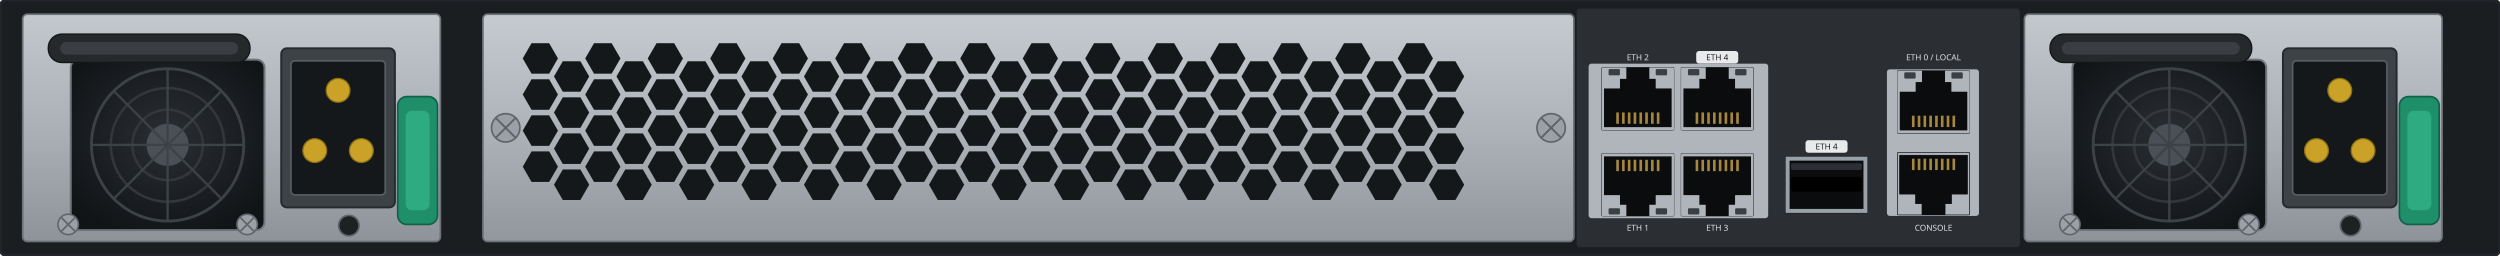
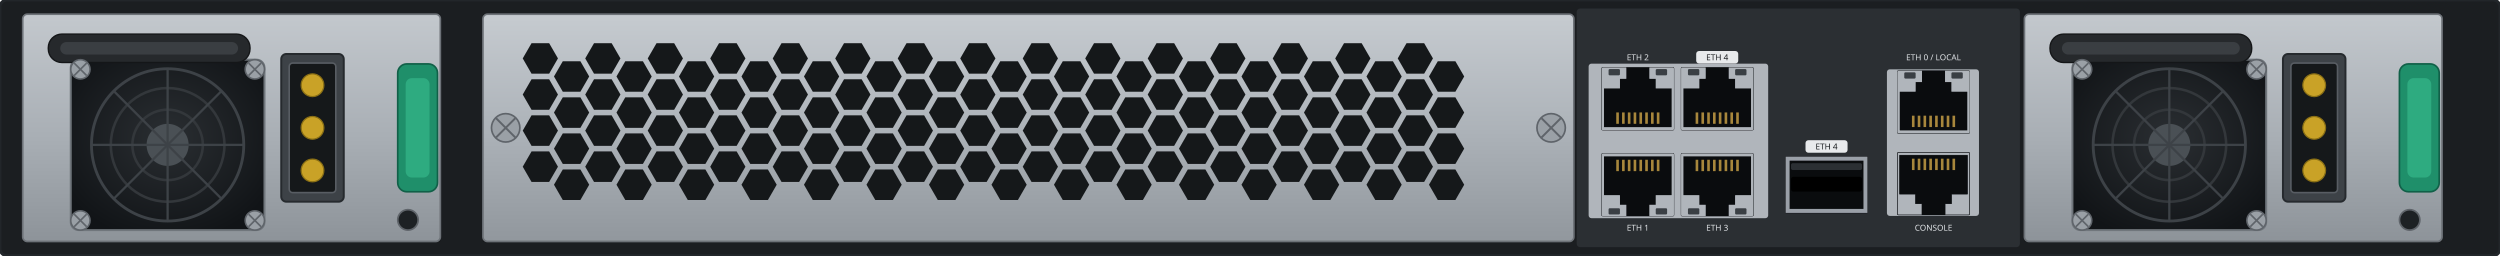
<svg xmlns="http://www.w3.org/2000/svg" width="440mm" height="45mm" viewBox="0 0 440 45" data-device="dcp-2" data-view="rear" data-config="dc-f2b" data-airflow="front-to-back">
  <style>
    [data-path] { cursor: pointer; }
    .state-on    { --led-color: #22c55e; }
    .state-up    { --led-color: #22c55e; }
    /* link and up are the same fact on an Ethernet lamp; see docs/rj45-family-design.md */
    .state-link  { --led-color: #22c55e; }
    .state-activity { --led-color: #86efac; }
    .state-ok    { --led-color: #22c55e; }
    .state-fault { --led-color: #ef4444; }
    .state-fail  { --led-color: #ef4444; }
    .state-locate { --led-color: #3b82f6; }
    .state-absent { opacity: 0.35; }
    /* A state is a colour AND a behaviour. Solid and blinking of the same colour
       are different facts on real hardware: on the S9510-28DC a solid green PWR
       is "system power good" and a blinking green PWR is "power good but BMC
       power fail". A blinking state that renders solid is the same failure as a
       state class nothing paints - it looks modelled and is not.
       blink animates opacity rather than fill, because each skin carries its own
       unlit colour in the fill fallback and a keyframe cannot name it. alternate
       animates fill, because two colours is the whole point, and takes its first
       value from the element's own fill. */
    @keyframes portrayal-blink {
      0%, 49.9% { opacity: 1; }
      50%, 100% { opacity: 0; }
    }
    @keyframes portrayal-alternate {
      0%, 49.9% { fill: var(--led-color, #3a3f44); }
      50%, 100% { fill: var(--led-color-alt, #3a3f44); }
    }
    .portrayal-highlight { filter: drop-shadow(0 0 1.2px #f59e0b) drop-shadow(0 0 0.5px #f59e0b); }
    .portrayal-dim { opacity: 0.25; }
    [data-class='region'].portrayal-highlight { stroke: #f59e0b; stroke-width: 0.7; filter: none; }
    .state-fail[data-class='psu'], .state-fail[data-class='fan'] { filter: drop-shadow(0 0 1.4px #ef4444); }
</style>
  <rect id="chassis-faceplate" data-path="chassis" data-class="chassis" data-model="DCP-2" x="0" y="0" width="440" height="45" rx="1.2" fill="#1b1e21" stroke="#22262a" stroke-width="0.5" />
  <g id="--decor" data-class="decor">
    <rect id="plate-0" data-kind="plate" x="277.5" y="1.5" width="78" height="42" rx="0.6" fill="#2b2f33" />
    <rect id="plate-1" data-kind="plate" x="272" y="6.5" width="5" height="5" rx="2.5" fill="#9aa0a6" />
    <rect id="plate-2" data-kind="plate" x="279.6" y="11.2" width="31.6" height="27.2" rx="0.5" fill="#b0b5bb" />
    <rect id="plate-3" data-kind="plate" x="332.1" y="12.2" width="16.2" height="25.8" rx="0.5" fill="#b0b5bb" />
    <rect id="plate-4" data-kind="plate" x="298.53" y="8.98" width="7.4" height="2.2" rx="0.5" fill="#e8eaec" />
    <rect id="plate-5" data-kind="plate" x="317.77" y="24.68" width="7.4" height="2.2" rx="0.5" fill="#e8eaec" />
  </g>
  <g id="--cutouts" data-class="cutouts">
    <rect x="281.91" y="11.89" width="12.7" height="11" id="cutout--eth2" data-path="cutout:eth2" data-class="cutout" fill="#101214" />
    <rect x="295.88" y="11.89" width="12.7" height="11" id="cutout--eth4" data-path="cutout:eth4" data-class="cutout" fill="#101214" />
    <rect x="281.91" y="27.02" width="12.7" height="11" id="cutout--eth1" data-path="cutout:eth1" data-class="cutout" fill="#101214" />
    <rect x="295.88" y="27.02" width="12.7" height="11" id="cutout--eth3" data-path="cutout:eth3" data-class="cutout" fill="#101214" />
    <rect x="314.22" y="27.52" width="14.5" height="10" id="cutout--eth4-sfp" data-path="cutout:eth4-sfp" data-class="cutout" fill="#101214" />
    <rect x="333.95" y="12.46" width="12.7" height="11" id="cutout--eth0" data-path="cutout:eth0" data-class="cutout" fill="#101214" />
    <rect x="333.95" y="26.83" width="12.7" height="11" id="cutout--console" data-path="cutout:console" data-class="cutout" fill="#101214" />
  </g>
  <g id="--silkscreen" data-class="silkscreen">
    <text x="288.26" y="10.6" font-family="sans-serif" font-size="1.45" text-anchor="middle" fill="#e2e5e8" data-path="silk:0" data-class="silkscreen" data-group="silkscreen" data-group-role="marking" data-for="eth2">ETH 2</text>
    <text x="302.23" y="10.6" font-family="sans-serif" font-size="1.45" text-anchor="middle" fill="#1b1e21" data-path="silk:1" data-class="silkscreen" data-group="silkscreen" data-group-role="marking" data-for="eth4">ETH 4</text>
    <text x="288.26" y="40.6" font-family="sans-serif" font-size="1.45" text-anchor="middle" fill="#e2e5e8" data-path="silk:2" data-class="silkscreen" data-group="silkscreen" data-group-role="marking" data-for="eth1">ETH 1</text>
    <text x="302.23" y="40.6" font-family="sans-serif" font-size="1.45" text-anchor="middle" fill="#e2e5e8" data-path="silk:3" data-class="silkscreen" data-group="silkscreen" data-group-role="marking" data-for="eth3">ETH 3</text>
    <text x="321.47" y="26.3" font-family="sans-serif" font-size="1.45" text-anchor="middle" fill="#1b1e21" data-path="silk:4" data-class="silkscreen" data-group="silkscreen" data-group-role="marking" data-for="eth4-sfp">ETH 4</text>
    <text x="340.3" y="10.6" font-family="sans-serif" font-size="1.45" text-anchor="middle" fill="#e2e5e8" data-path="silk:5" data-class="silkscreen" data-group="silkscreen" data-group-role="marking" data-for="eth0">ETH 0 / LOCAL</text>
    <text x="340.3" y="40.6" font-family="sans-serif" font-size="1.45" text-anchor="middle" fill="#e2e5e8" data-path="silk:6" data-class="silkscreen" data-group="silkscreen" data-group-role="marking" data-for="console">CONSOLE</text>
  </g>
  <g id="eth2" data-path="eth2" data-class="port" data-ref="common/rj45-ganged-eth@1:1.2.0" data-depth="18.6" data-media="rj45" data-role="mgmt" data-speed="1000base-t" data-group="mgmt" data-rel-pos="2" transform="translate(281.91,11.89) rotate(180 6.35 5.5)" data-group-role="management">
    <g id="eth2--jack" data-path="eth2/jack" data-class="port" data-ref="std/rj45-ganged@2:2.1.0" data-depth="18.6" data-wall="#3a3f45" data-cavity="cavity" data-media="rj45" transform="translate(0.0,0.0)">
      <path id="eth2--jack--housing" fill-rule="evenodd" fill="#b0b5bb" data-fill-from="finish" stroke="#1c1f23" stroke-width="0.12" d="     M 0.2 0 h 12.3 a 0.2 0.2 0 0 1 0.2 0.2 v 10.6 a 0.2 0.2 0 0 1 -0.2 0.2 h -12.3 a 0.2 0.2 0 0 1 -0.2 -0.2 v -10.6 a 0.2 0.2 0 0 1 0.2 -0.2 z     M 0.395 0.5 h 11.91 v 6.83 h -2.805 v 1.69 h -1.12 v 1.98 h -4.06 v -1.98 h -1.12 v -1.69 h -2.805 z" />
      <path id="eth2--jack--cavity" fill="#0a0c0e" d="     M 0.395 0.5 h 11.91 v 6.83 h -2.805 v 1.69 h -1.12 v 1.98 h -4.06 v -1.98 h -1.12 v -1.69 h -2.805 z" />
      <path id="eth2--jack--opening" fill="none" d="M 0.395 0.5 h 11.91 v 10.5 h -11.91 z" data-path="eth2/jack/opening" data-class="cutout" />
      <g id="eth2--jack--pins" fill="#a8873c">
        <rect x="2.55" y="1.1" width="0.46" height="2.0" />
        <rect x="3.57" y="1.1" width="0.46" height="2.0" />
        <rect x="4.59" y="1.1" width="0.46" height="2.0" />
        <rect x="5.61" y="1.1" width="0.46" height="2.0" />
        <rect x="6.63" y="1.1" width="0.46" height="2.0" />
        <rect x="7.65" y="1.1" width="0.46" height="2.0" />
        <rect x="8.67" y="1.1" width="0.46" height="2.0" />
        <rect x="9.69" y="1.1" width="0.46" height="2.0" />
      </g>
    </g>
    <path id="eth2--face" fill-rule="evenodd" fill="#b0b5bb" data-fill-from="finish" d="     M 0.2 0 h 12.3 a 0.2 0.2 0 0 1 0.2 0.2 v 10.6 a 0.2 0.2 0 0 1 -0.2 0.2 h -12.3 a 0.2 0.2 0 0 1 -0.2 -0.2 v -10.6 a 0.2 0.2 0 0 1 0.2 -0.2 z     M 0.395 0.5 h 11.91 v 6.83 h -2.805 v 1.69 h -1.12 v 1.98 h -4.06 v -1.98 h -1.12 v -1.69 h -2.805 z" />
    <rect id="eth2--led-a" x="1.2" y="9.63" width="2.0" height="1.1" rx="0.2" fill="var(--led-color, #3a3f44)" data-path="eth2/led-a" data-class="led" data-states="off link" data-z-out="0.3" data-z-color="#0d0f11" />
    <rect id="eth2--led-b" x="9.5" y="9.63" width="2.0" height="1.1" rx="0.2" fill="var(--led-color, #3a3f44)" data-path="eth2/led-b" data-class="led" data-states="off activity" data-z-out="0.3" data-z-color="#0d0f11" />
  </g>
  <g id="eth4" data-path="eth4" data-class="port" data-ref="common/rj45-ganged-eth@1:1.2.0" data-depth="18.6" data-media="rj45" data-role="mgmt" data-speed="1000base-t" data-group="mgmt" data-rel-pos="4" transform="translate(295.88,11.89) rotate(180 6.35 5.5)" data-group-role="management">
    <g id="eth4--jack" data-path="eth4/jack" data-class="port" data-ref="std/rj45-ganged@2:2.1.0" data-depth="18.6" data-wall="#3a3f45" data-cavity="cavity" data-media="rj45" transform="translate(0.0,0.0)">
      <path id="eth4--jack--housing" fill-rule="evenodd" fill="#b0b5bb" data-fill-from="finish" stroke="#1c1f23" stroke-width="0.12" d="     M 0.2 0 h 12.3 a 0.2 0.2 0 0 1 0.2 0.2 v 10.6 a 0.2 0.2 0 0 1 -0.2 0.2 h -12.3 a 0.2 0.2 0 0 1 -0.2 -0.2 v -10.6 a 0.2 0.2 0 0 1 0.2 -0.2 z     M 0.395 0.5 h 11.91 v 6.83 h -2.805 v 1.69 h -1.12 v 1.98 h -4.06 v -1.98 h -1.12 v -1.69 h -2.805 z" />
      <path id="eth4--jack--cavity" fill="#0a0c0e" d="     M 0.395 0.5 h 11.91 v 6.83 h -2.805 v 1.69 h -1.12 v 1.98 h -4.06 v -1.98 h -1.12 v -1.69 h -2.805 z" />
      <path id="eth4--jack--opening" fill="none" d="M 0.395 0.5 h 11.91 v 10.5 h -11.91 z" data-path="eth4/jack/opening" data-class="cutout" />
      <g id="eth4--jack--pins" fill="#a8873c">
        <rect x="2.55" y="1.1" width="0.46" height="2.0" />
        <rect x="3.57" y="1.1" width="0.46" height="2.0" />
        <rect x="4.59" y="1.1" width="0.46" height="2.0" />
        <rect x="5.61" y="1.1" width="0.46" height="2.0" />
        <rect x="6.63" y="1.1" width="0.46" height="2.0" />
        <rect x="7.65" y="1.1" width="0.46" height="2.0" />
        <rect x="8.67" y="1.1" width="0.46" height="2.0" />
        <rect x="9.69" y="1.1" width="0.46" height="2.0" />
      </g>
    </g>
    <path id="eth4--face" fill-rule="evenodd" fill="#b0b5bb" data-fill-from="finish" d="     M 0.2 0 h 12.3 a 0.2 0.2 0 0 1 0.2 0.2 v 10.6 a 0.2 0.2 0 0 1 -0.2 0.2 h -12.3 a 0.2 0.2 0 0 1 -0.2 -0.2 v -10.6 a 0.2 0.2 0 0 1 0.2 -0.2 z     M 0.395 0.5 h 11.91 v 6.83 h -2.805 v 1.69 h -1.12 v 1.98 h -4.06 v -1.98 h -1.12 v -1.69 h -2.805 z" />
    <rect id="eth4--led-a" x="1.2" y="9.63" width="2.0" height="1.1" rx="0.2" fill="var(--led-color, #3a3f44)" data-path="eth4/led-a" data-class="led" data-states="off link" data-z-out="0.3" data-z-color="#0d0f11" />
    <rect id="eth4--led-b" x="9.5" y="9.63" width="2.0" height="1.1" rx="0.2" fill="var(--led-color, #3a3f44)" data-path="eth4/led-b" data-class="led" data-states="off activity" data-z-out="0.3" data-z-color="#0d0f11" />
  </g>
  <g id="eth1" data-path="eth1" data-class="port" data-ref="common/rj45-ganged-eth@1:1.2.0" data-depth="18.6" data-media="rj45" data-role="mgmt" data-speed="1000base-t" data-group="mgmt" data-rel-pos="1" transform="translate(281.91,27.02)" data-group-role="management">
    <g id="eth1--jack" data-path="eth1/jack" data-class="port" data-ref="std/rj45-ganged@2:2.1.0" data-depth="18.6" data-wall="#3a3f45" data-cavity="cavity" data-media="rj45" transform="translate(0.0,0.0)">
      <path id="eth1--jack--housing" fill-rule="evenodd" fill="#b0b5bb" data-fill-from="finish" stroke="#1c1f23" stroke-width="0.12" d="     M 0.2 0 h 12.3 a 0.2 0.2 0 0 1 0.2 0.2 v 10.6 a 0.2 0.2 0 0 1 -0.2 0.2 h -12.3 a 0.2 0.2 0 0 1 -0.2 -0.2 v -10.6 a 0.2 0.2 0 0 1 0.2 -0.2 z     M 0.395 0.5 h 11.91 v 6.83 h -2.805 v 1.69 h -1.12 v 1.98 h -4.06 v -1.98 h -1.12 v -1.69 h -2.805 z" />
      <path id="eth1--jack--cavity" fill="#0a0c0e" d="     M 0.395 0.5 h 11.91 v 6.83 h -2.805 v 1.69 h -1.12 v 1.98 h -4.06 v -1.98 h -1.12 v -1.69 h -2.805 z" />
      <path id="eth1--jack--opening" fill="none" d="M 0.395 0.5 h 11.91 v 10.5 h -11.91 z" data-path="eth1/jack/opening" data-class="cutout" />
      <g id="eth1--jack--pins" fill="#a8873c">
        <rect x="2.55" y="1.1" width="0.46" height="2.0" />
        <rect x="3.57" y="1.1" width="0.46" height="2.0" />
        <rect x="4.59" y="1.1" width="0.46" height="2.0" />
        <rect x="5.61" y="1.1" width="0.46" height="2.0" />
        <rect x="6.63" y="1.1" width="0.46" height="2.0" />
        <rect x="7.65" y="1.1" width="0.46" height="2.0" />
        <rect x="8.67" y="1.1" width="0.46" height="2.0" />
        <rect x="9.69" y="1.1" width="0.46" height="2.0" />
      </g>
    </g>
    <path id="eth1--face" fill-rule="evenodd" fill="#b0b5bb" data-fill-from="finish" d="     M 0.2 0 h 12.3 a 0.2 0.2 0 0 1 0.2 0.2 v 10.6 a 0.2 0.2 0 0 1 -0.2 0.2 h -12.3 a 0.2 0.2 0 0 1 -0.2 -0.2 v -10.6 a 0.2 0.2 0 0 1 0.2 -0.2 z     M 0.395 0.5 h 11.91 v 6.83 h -2.805 v 1.69 h -1.12 v 1.98 h -4.06 v -1.98 h -1.12 v -1.69 h -2.805 z" />
    <rect id="eth1--led-a" x="1.2" y="9.63" width="2.0" height="1.1" rx="0.2" fill="var(--led-color, #3a3f44)" data-path="eth1/led-a" data-class="led" data-states="off link" data-z-out="0.3" data-z-color="#0d0f11" />
    <rect id="eth1--led-b" x="9.5" y="9.63" width="2.0" height="1.1" rx="0.2" fill="var(--led-color, #3a3f44)" data-path="eth1/led-b" data-class="led" data-states="off activity" data-z-out="0.3" data-z-color="#0d0f11" />
  </g>
  <g id="eth3" data-path="eth3" data-class="port" data-ref="common/rj45-ganged-eth@1:1.2.0" data-depth="18.6" data-media="rj45" data-role="mgmt" data-speed="1000base-t" data-group="mgmt" data-rel-pos="3" transform="translate(295.88,27.02)" data-group-role="management">
    <g id="eth3--jack" data-path="eth3/jack" data-class="port" data-ref="std/rj45-ganged@2:2.1.0" data-depth="18.6" data-wall="#3a3f45" data-cavity="cavity" data-media="rj45" transform="translate(0.0,0.0)">
      <path id="eth3--jack--housing" fill-rule="evenodd" fill="#b0b5bb" data-fill-from="finish" stroke="#1c1f23" stroke-width="0.12" d="     M 0.2 0 h 12.3 a 0.2 0.2 0 0 1 0.2 0.2 v 10.6 a 0.2 0.2 0 0 1 -0.2 0.2 h -12.3 a 0.2 0.2 0 0 1 -0.2 -0.2 v -10.6 a 0.2 0.2 0 0 1 0.2 -0.2 z     M 0.395 0.5 h 11.91 v 6.83 h -2.805 v 1.69 h -1.12 v 1.98 h -4.06 v -1.98 h -1.12 v -1.69 h -2.805 z" />
      <path id="eth3--jack--cavity" fill="#0a0c0e" d="     M 0.395 0.5 h 11.91 v 6.83 h -2.805 v 1.69 h -1.12 v 1.98 h -4.06 v -1.98 h -1.12 v -1.69 h -2.805 z" />
      <path id="eth3--jack--opening" fill="none" d="M 0.395 0.5 h 11.91 v 10.5 h -11.91 z" data-path="eth3/jack/opening" data-class="cutout" />
      <g id="eth3--jack--pins" fill="#a8873c">
        <rect x="2.55" y="1.1" width="0.46" height="2.0" />
        <rect x="3.57" y="1.1" width="0.46" height="2.0" />
        <rect x="4.59" y="1.1" width="0.46" height="2.0" />
        <rect x="5.61" y="1.1" width="0.46" height="2.0" />
        <rect x="6.63" y="1.1" width="0.46" height="2.0" />
        <rect x="7.65" y="1.1" width="0.46" height="2.0" />
        <rect x="8.67" y="1.1" width="0.46" height="2.0" />
        <rect x="9.69" y="1.1" width="0.46" height="2.0" />
      </g>
    </g>
    <path id="eth3--face" fill-rule="evenodd" fill="#b0b5bb" data-fill-from="finish" d="     M 0.2 0 h 12.3 a 0.2 0.2 0 0 1 0.2 0.2 v 10.6 a 0.2 0.2 0 0 1 -0.2 0.2 h -12.3 a 0.2 0.2 0 0 1 -0.2 -0.2 v -10.6 a 0.2 0.2 0 0 1 0.2 -0.2 z     M 0.395 0.5 h 11.91 v 6.83 h -2.805 v 1.69 h -1.12 v 1.98 h -4.06 v -1.98 h -1.12 v -1.69 h -2.805 z" />
    <rect id="eth3--led-a" x="1.2" y="9.63" width="2.0" height="1.1" rx="0.2" fill="var(--led-color, #3a3f44)" data-path="eth3/led-a" data-class="led" data-states="off link" data-z-out="0.3" data-z-color="#0d0f11" />
    <rect id="eth3--led-b" x="9.5" y="9.63" width="2.0" height="1.1" rx="0.2" fill="var(--led-color, #3a3f44)" data-path="eth3/led-b" data-class="led" data-states="off activity" data-z-out="0.3" data-z-color="#0d0f11" />
  </g>
  <g id="eth4-sfp" data-path="eth4-sfp" data-class="port" data-ref="std/sfp@1:1.4.0" data-depth="41.0" data-wall="#aab0b7" data-cavity="cavity" data-media="sfp" data-role="mgmt" data-speed="100m-1g" data-group="mgmt" data-rel-pos="5" transform="translate(314.22,27.52)" data-group-role="management">
    <rect id="eth4-sfp--opening" x="0" y="0" width="14.5" height="10" rx="0.3" fill="#17191c" data-path="eth4-sfp/opening" data-class="cutout" />
    <rect id="eth4-sfp--cavity" x="0.5" y="0.75" width="13.5" height="8.5" rx="0.3" fill="#0a0c0e" />
    <rect id="eth4-sfp--cage-lip" x="1.0" y="1.2" width="12.5" height="1.2" rx="0.3" fill="#2b2f33" />
    <rect id="eth4-sfp--module-slot" x="1.0" y="3.6" width="12.5" height="2.6" rx="0.4" fill="#000000" />
    <path id="eth4-sfp--collar" fill-rule="evenodd" fill="#9aa0a8" d="M 0.05 0.05 h 14.4 v 9.9 h -14.4 z M 0.75 0.75 h 13 v 8.5 h -13 z" data-z-out="1.0" data-z-color="#7d848c" />
  </g>
  <g id="eth0" data-path="eth0" data-class="port" data-ref="common/rj45-ganged-eth@1:1.2.0" data-depth="18.6" data-media="rj45" data-role="mgmt" data-speed="1000base-t" data-group="mgmt" data-rel-pos="6" transform="translate(333.95,12.46) rotate(180 6.35 5.5)" data-group-role="management">
    <g id="eth0--jack" data-path="eth0/jack" data-class="port" data-ref="std/rj45-ganged@2:2.1.0" data-depth="18.6" data-wall="#3a3f45" data-cavity="cavity" data-media="rj45" transform="translate(0.0,0.0)">
      <path id="eth0--jack--housing" fill-rule="evenodd" fill="#b0b5bb" data-fill-from="finish" stroke="#1c1f23" stroke-width="0.12" d="     M 0.2 0 h 12.3 a 0.2 0.2 0 0 1 0.2 0.2 v 10.6 a 0.2 0.2 0 0 1 -0.2 0.2 h -12.3 a 0.2 0.2 0 0 1 -0.2 -0.2 v -10.6 a 0.2 0.2 0 0 1 0.2 -0.2 z     M 0.395 0.5 h 11.91 v 6.83 h -2.805 v 1.69 h -1.12 v 1.98 h -4.06 v -1.98 h -1.12 v -1.69 h -2.805 z" />
      <path id="eth0--jack--cavity" fill="#0a0c0e" d="     M 0.395 0.5 h 11.91 v 6.83 h -2.805 v 1.69 h -1.12 v 1.98 h -4.06 v -1.98 h -1.12 v -1.69 h -2.805 z" />
      <path id="eth0--jack--opening" fill="none" d="M 0.395 0.5 h 11.91 v 10.5 h -11.91 z" data-path="eth0/jack/opening" data-class="cutout" />
      <g id="eth0--jack--pins" fill="#a8873c">
        <rect x="2.55" y="1.1" width="0.46" height="2.0" />
        <rect x="3.57" y="1.1" width="0.46" height="2.0" />
        <rect x="4.59" y="1.1" width="0.46" height="2.0" />
        <rect x="5.61" y="1.1" width="0.46" height="2.0" />
        <rect x="6.63" y="1.1" width="0.46" height="2.0" />
        <rect x="7.65" y="1.1" width="0.46" height="2.0" />
        <rect x="8.67" y="1.1" width="0.46" height="2.0" />
        <rect x="9.69" y="1.1" width="0.46" height="2.0" />
      </g>
    </g>
    <path id="eth0--face" fill-rule="evenodd" fill="#b0b5bb" data-fill-from="finish" d="     M 0.2 0 h 12.3 a 0.2 0.2 0 0 1 0.2 0.2 v 10.6 a 0.2 0.2 0 0 1 -0.2 0.2 h -12.3 a 0.2 0.2 0 0 1 -0.2 -0.2 v -10.6 a 0.2 0.2 0 0 1 0.2 -0.2 z     M 0.395 0.5 h 11.91 v 6.83 h -2.805 v 1.69 h -1.12 v 1.98 h -4.06 v -1.98 h -1.12 v -1.69 h -2.805 z" />
    <rect id="eth0--led-a" x="1.2" y="9.63" width="2.0" height="1.1" rx="0.2" fill="var(--led-color, #3a3f44)" data-path="eth0/led-a" data-class="led" data-states="off link" data-z-out="0.3" data-z-color="#0d0f11" />
    <rect id="eth0--led-b" x="9.5" y="9.63" width="2.0" height="1.1" rx="0.2" fill="var(--led-color, #3a3f44)" data-path="eth0/led-b" data-class="led" data-states="off activity" data-z-out="0.3" data-z-color="#0d0f11" />
  </g>
  <g id="console" data-path="console" data-class="port" data-ref="std/rj45-ganged@2:2.1.0" data-depth="18.6" data-wall="#3a3f45" data-cavity="cavity" data-media="rj45-serial" data-role="console" data-group="mgmt" data-rel-pos="7" transform="translate(333.95,26.83)" data-group-role="management">
    <path id="console--housing" fill-rule="evenodd" fill="#b0b5bb" data-fill-from="finish" stroke="#1c1f23" stroke-width="0.12" d="     M 0.2 0 h 12.3 a 0.2 0.2 0 0 1 0.2 0.2 v 10.6 a 0.2 0.2 0 0 1 -0.2 0.2 h -12.3 a 0.2 0.2 0 0 1 -0.2 -0.2 v -10.6 a 0.2 0.2 0 0 1 0.2 -0.2 z     M 0.395 0.5 h 11.91 v 6.83 h -2.805 v 1.69 h -1.12 v 1.98 h -4.06 v -1.98 h -1.12 v -1.69 h -2.805 z" />
    <path id="console--cavity" fill="#0a0c0e" d="     M 0.395 0.5 h 11.91 v 6.83 h -2.805 v 1.69 h -1.12 v 1.98 h -4.06 v -1.98 h -1.12 v -1.69 h -2.805 z" />
    <path id="console--opening" fill="none" d="M 0.395 0.5 h 11.91 v 10.5 h -11.91 z" data-path="console/opening" data-class="cutout" />
    <g id="console--pins" fill="#a8873c">
      <rect x="2.55" y="1.1" width="0.46" height="2.0" />
      <rect x="3.57" y="1.1" width="0.46" height="2.0" />
      <rect x="4.59" y="1.1" width="0.46" height="2.0" />
      <rect x="5.61" y="1.1" width="0.46" height="2.0" />
      <rect x="6.63" y="1.1" width="0.46" height="2.0" />
      <rect x="7.65" y="1.1" width="0.46" height="2.0" />
      <rect x="8.67" y="1.1" width="0.46" height="2.0" />
      <rect x="9.69" y="1.1" width="0.46" height="2.0" />
    </g>
  </g>
  <g id="psu-1" data-path="psu-1" data-class="bay" data-group="psus" data-group-role="service" data-rel-pos="1">
    <rect id="psu-1--opening" x="4" y="2.5" width="73.5" height="40" fill="#101214" />
-     <g id="psu-1--module" data-path="psu-1/module" data-class="psu" data-behaviour="fills" data-ref="smartoptics/dcp-2-psu-dc@1:1.0.0" data-airflow="front-to-back" data-input="dc" data-model="DCP-2-PSU-DC-FB" data-power-output-w="460" data-voltage="-48v" data-states="ok fail absent" transform="translate(40.75,22.5) translate(-36.75,-20)">
+     <g id="psu-1--module" data-path="psu-1/module" data-class="psu" data-behaviour="fills" data-ref="smartoptics/dcp-2-psu-dc@1:1.2.0" data-wall="#5a6065" data-airflow="front-to-back" data-input="dc" data-model="DCP-2-PSU-DC-FB" data-power-output-w="460" data-voltage="-48v" data-states="ok fail absent" transform="translate(40.75,22.5) translate(-36.75,-20)">
      <defs>
        <linearGradient id="psu-1--module--metal" x1="0" y1="0" x2="0" y2="1">
          <stop offset="0" stop-color="#c3c8cd" />
          <stop offset="0.55" stop-color="#a8aeb4" />
          <stop offset="1" stop-color="#8d9399" />
        </linearGradient>
        <radialGradient id="psu-1--module--fanwell" cx="0.5" cy="0.45" r="0.62">
          <stop offset="0" stop-color="#2a2e32" />
          <stop offset="1" stop-color="#111417" />
        </radialGradient>
      </defs>
      <rect id="psu-1--module--body" x="0" y="0" width="73.5" height="40" rx="0.8" fill="url(#psu-1--module--metal)" stroke="#6d7278" stroke-width="0.3" />
-       <g id="psu-1--module--fan-aperture" data-path="psu-1/module/fan-aperture" data-class="vent">
+       <g id="psu-1--module--fan-aperture" data-path="psu-1/module/fan-aperture" data-class="vent" data-z-sink="6.0">
        <rect x="8.45" y="8" width="34.1" height="30" rx="1.4" fill="url(#psu-1--module--fanwell)" stroke="#70767c" stroke-width="0.35" />
        <circle cx="25.5" cy="23" r="13.4" fill="none" stroke="#3d4247" stroke-width="0.5" />
        <circle cx="25.5" cy="23" r="10.0" fill="none" stroke="#33373b" stroke-width="0.45" />
        <circle cx="25.5" cy="23" r="6.2" fill="none" stroke="#33373b" stroke-width="0.45" />
        <circle cx="25.5" cy="23" r="3.7" fill="#4a5055" />
        <g stroke="#3d4247" stroke-width="0.4">
          <path d="M 25.5 9.6 V 36.4" />
          <path d="M 12.1 23 H 38.9" />
          <path d="M 16.0 13.5 L 35.0 32.5" />
          <path d="M 35.0 13.5 L 16.0 32.5" />
        </g>
      </g>
-       <g id="psu-1--module--handle" data-path="psu-1/module/handle" data-class="handle">
+       <g id="psu-1--module--handle" data-path="psu-1/module/handle" data-class="handle" data-z-uhandle="25.4" data-z-color="#c9ced3">
        <rect x="4.5" y="3.5" width="35.5" height="5" rx="2.4" fill="#26292c" stroke="#141618" stroke-width="0.25" />
        <rect x="6.6" y="4.9" width="31.3" height="2.2" rx="1.1" fill="#3a3e42" />
      </g>
+       <g fill="#9aa0a6" stroke="#5f646a" stroke-width="0.28">
+         <circle id="psu-1--module--screw-tl" cx="10.15" cy="9.70" r="1.70" data-path="psu-1/module/screw-tl" data-class="fastener" data-z-dome="1.6" />
+         <circle id="psu-1--module--screw-tr" cx="40.85" cy="9.70" r="1.70" data-path="psu-1/module/screw-tr" data-class="fastener" data-z-dome="1.6" />
+         <circle id="psu-1--module--screw-bl" cx="10.15" cy="36.30" r="1.70" data-path="psu-1/module/screw-bl" data-class="fastener" data-z-dome="1.6" />
+         <circle id="psu-1--module--screw-br" cx="40.85" cy="36.30" r="1.70" data-path="psu-1/module/screw-br" data-class="fastener" data-z-dome="1.6" />
+       </g>
+       <g stroke="#5f646a" stroke-width="0.3" fill="none">
+         <path d="M 9.05 8.60 L 11.25 10.80 M 11.25 8.60 L 9.05 10.80" />
+         <path d="M 39.75 8.60 L 41.95 10.80 M 41.95 8.60 L 39.75 10.80" />
+         <path d="M 9.05 35.20 L 11.25 37.40 M 11.25 35.20 L 9.05 37.40" />
+         <path d="M 39.75 35.20 L 41.95 37.40 M 41.95 35.20 L 39.75 37.40" />
+       </g>
      <g id="psu-1--module--dc-terminal" data-path="psu-1/module/dc-terminal" data-class="inlet">
-         <rect x="45.5" y="6" width="20" height="28" rx="1.0" fill="#3d4247" stroke="#262a2e" stroke-width="0.35" />
-         <rect x="47.2" y="8.2" width="16.6" height="23.6" rx="0.7" fill="#15181a" stroke="#585d63" stroke-width="0.3" />
+         <rect x="45.5" y="7" width="11" height="26" rx="0.9" fill="#3d4247" stroke="#262a2e" stroke-width="0.35" />
+         <rect x="46.9" y="8.6" width="8.2" height="22.8" rx="0.6" fill="#15181a" stroke="#585d63" stroke-width="0.28" />
        <g fill="#c9a227" stroke="#8a6f14" stroke-width="0.22">
-           <circle cx="55.5" cy="13.4" r="2.1" />
-           <circle cx="51.4" cy="24.0" r="2.1" />
-           <circle cx="59.6" cy="24.0" r="2.1" />
+           <circle cx="51.0" cy="12.5" r="2.0" />
+           <circle cx="51.0" cy="20.0" r="2.0" />
+           <circle cx="51.0" cy="27.5" r="2.0" />
        </g>
      </g>
-       <g id="psu-1--module--latch" data-path="psu-1/module/latch" data-class="latch">
-         <rect x="66" y="14.5" width="7" height="22.5" rx="1.6" fill="#1f8f6a" stroke="#116048" stroke-width="0.3" />
-         <rect x="67.4" y="17.0" width="4.2" height="17.5" rx="1.1" fill="#2eab80" />
-       </g>
-       <g id="psu-1--module--screws" fill="#9aa0a6" stroke="#5f646a" stroke-width="0.28">
-         <circle id="psu-1--module--screw-left" cx="8.0" cy="37.0" r="1.8" data-path="psu-1/module/screw-left" data-class="fastener" />
-         <circle id="psu-1--module--screw-mid" cx="39.5" cy="37.0" r="1.8" data-path="psu-1/module/screw-mid" data-class="fastener" />
-       </g>
-       <g stroke="#5f646a" stroke-width="0.3" fill="none">
-         <path d="M 6.8 35.8 L 9.2 38.2 M 9.2 35.8 L 6.8 38.2" />
-         <path d="M 38.3 35.8 L 40.7 38.2 M 40.7 35.8 L 38.3 38.2" />
-       </g>
-       <circle id="psu-1--module--lamp-status" cx="57.4" cy="37.2" r="1.8" fill="#1d2124" stroke="#5f646a" stroke-width="0.3" data-path="psu-1/module/lamp-status" data-class="indicator" />
+       <g id="psu-1--module--latch" data-path="psu-1/module/latch" data-class="latch" data-z-out="19.05">
+         <rect x="66" y="8.75" width="7" height="22.5" rx="1.6" fill="#1f8f6a" stroke="#116048" stroke-width="0.3" />
+         <rect x="67.4" y="11.25" width="4.2" height="17.5" rx="1.1" fill="#2eab80" />
+       </g>
+       <circle id="psu-1--module--lamp-status" cx="67.8" cy="36.2" r="1.8" fill="#1d2124" stroke="#5f646a" stroke-width="0.3" data-path="psu-1/module/lamp-status" data-class="indicator" data-z-out="0.2" />
    </g>
  </g>
  <g id="fan-1" data-path="fan-1" data-class="bay" data-group="fans" data-group-role="service" data-rel-pos="1">
    <rect id="fan-1--opening" x="85" y="2.5" width="192" height="40" fill="#101214" />
-     <g id="fan-1--module" data-path="fan-1/module" data-class="fan" data-behaviour="fills" data-ref="smartoptics/dcp-2-fan@1:1.0.0" data-airflow="front-to-back" data-fans="4" data-model="DCP-2-FAN-FB" data-states="ok fail absent" transform="translate(181,22.5) translate(-96,-20)">
+     <g id="fan-1--module" data-path="fan-1/module" data-class="fan" data-behaviour="fills" data-ref="smartoptics/dcp-2-fan@1:1.1.0" data-wall="#8d9399" data-airflow="front-to-back" data-fans="4" data-model="DCP-2-FAN-FB" data-states="ok fail absent" transform="translate(181,22.5) translate(-96,-20)">
      <defs>
        <linearGradient id="fan-1--module--tray" x1="0" y1="0" x2="0" y2="1">
          <stop offset="0" stop-color="#c6cbd0" />
          <stop offset="0.5" stop-color="#adb3b9" />
          <stop offset="1" stop-color="#91979d" />
        </linearGradient>
      </defs>
      <rect id="fan-1--module--body" x="0" y="0" width="192" height="40" rx="0.8" fill="url(#fan-1--module--tray)" stroke="#6d7278" stroke-width="0.3" />
-       <g id="fan-1--module--vent-field" fill="#15181a" data-path="fan-1/module/vent-field" data-class="vent">
+       <g id="fan-1--module--vent-field" fill="#15181a" data-path="fan-1/module/vent-field" data-class="vent" data-z-sink="4.0">
        <polygon points="13.20,7.78 11.65,10.47 8.55,10.47 7.00,7.78 8.55,5.10 11.65,5.10" />
        <polygon points="13.20,14.14 11.65,16.82 8.55,16.82 7.00,14.14 8.55,11.45 11.65,11.45" />
        <polygon points="13.20,20.49 11.65,23.17 8.55,23.17 7.00,20.49 8.55,17.80 11.65,17.80" />
        <polygon points="13.20,26.84 11.65,29.52 8.55,29.52 7.00,26.84 8.55,24.15 11.65,24.15" />
        <polygon points="18.70,10.96 17.15,13.64 14.05,13.64 12.50,10.96 14.05,8.28 17.15,8.28" />
        <polygon points="18.70,17.31 17.15,20.00 14.05,20.00 12.50,17.31 14.05,14.63 17.15,14.63" />
        <polygon points="18.70,23.66 17.15,26.35 14.05,26.35 12.50,23.66 14.05,20.98 17.15,20.98" />
        <polygon points="18.70,30.01 17.15,32.70 14.05,32.70 12.50,30.01 14.05,27.33 17.15,27.33" />
        <polygon points="24.20,7.78 22.65,10.47 19.55,10.47 18.00,7.78 19.55,5.10 22.65,5.10" />
        <polygon points="24.20,14.14 22.65,16.82 19.55,16.82 18.00,14.14 19.55,11.45 22.65,11.45" />
        <polygon points="24.20,20.49 22.65,23.17 19.55,23.17 18.00,20.49 19.55,17.80 22.65,17.80" />
        <polygon points="24.20,26.84 22.65,29.52 19.55,29.52 18.00,26.84 19.55,24.15 22.65,24.15" />
        <polygon points="29.70,10.96 28.15,13.64 25.05,13.64 23.50,10.96 25.05,8.28 28.15,8.28" />
        <polygon points="29.70,17.31 28.15,20.00 25.05,20.00 23.50,17.31 25.05,14.63 28.15,14.63" />
        <polygon points="29.70,23.66 28.15,26.35 25.05,26.35 23.50,23.66 25.05,20.98 28.15,20.98" />
        <polygon points="29.70,30.01 28.15,32.70 25.05,32.70 23.50,30.01 25.05,27.33 28.15,27.33" />
        <polygon points="35.20,7.78 33.65,10.47 30.55,10.47 29.00,7.78 30.55,5.10 33.65,5.10" />
        <polygon points="35.20,14.14 33.65,16.82 30.55,16.82 29.00,14.14 30.55,11.45 33.65,11.45" />
        <polygon points="35.20,20.49 33.65,23.17 30.55,23.17 29.00,20.49 30.55,17.80 33.65,17.80" />
        <polygon points="35.20,26.84 33.65,29.52 30.55,29.52 29.00,26.84 30.55,24.15 33.65,24.15" />
        <polygon points="40.70,10.96 39.15,13.64 36.05,13.64 34.50,10.96 36.05,8.28 39.15,8.28" />
        <polygon points="40.70,17.31 39.15,20.00 36.05,20.00 34.50,17.31 36.05,14.63 39.15,14.63" />
        <polygon points="40.70,23.66 39.15,26.35 36.05,26.35 34.50,23.66 36.05,20.98 39.15,20.98" />
        <polygon points="40.70,30.01 39.15,32.70 36.05,32.70 34.50,30.01 36.05,27.33 39.15,27.33" />
        <polygon points="46.20,7.78 44.65,10.47 41.55,10.47 40.00,7.78 41.55,5.10 44.65,5.10" />
        <polygon points="46.20,14.14 44.65,16.82 41.55,16.82 40.00,14.14 41.55,11.45 44.65,11.45" />
        <polygon points="46.20,20.49 44.65,23.17 41.55,23.17 40.00,20.49 41.55,17.80 44.65,17.80" />
        <polygon points="46.20,26.84 44.65,29.52 41.55,29.52 40.00,26.84 41.55,24.15 44.65,24.15" />
        <polygon points="51.70,10.96 50.15,13.64 47.05,13.64 45.50,10.96 47.05,8.28 50.15,8.28" />
        <polygon points="51.70,17.31 50.15,20.00 47.05,20.00 45.50,17.31 47.05,14.63 50.15,14.63" />
        <polygon points="51.70,23.66 50.15,26.35 47.05,26.35 45.50,23.66 47.05,20.98 50.15,20.98" />
        <polygon points="51.70,30.01 50.15,32.70 47.05,32.70 45.50,30.01 47.05,27.33 50.15,27.33" />
        <polygon points="57.20,7.78 55.65,10.47 52.55,10.47 51.00,7.78 52.55,5.10 55.65,5.10" />
        <polygon points="57.20,14.14 55.65,16.82 52.55,16.82 51.00,14.14 52.55,11.45 55.65,11.45" />
        <polygon points="57.20,20.49 55.65,23.17 52.55,23.17 51.00,20.49 52.55,17.80 55.65,17.80" />
        <polygon points="57.20,26.84 55.65,29.52 52.55,29.52 51.00,26.84 52.55,24.15 55.65,24.15" />
        <polygon points="62.70,10.96 61.15,13.64 58.05,13.64 56.50,10.96 58.05,8.28 61.15,8.28" />
        <polygon points="62.70,17.31 61.15,20.00 58.05,20.00 56.50,17.31 58.05,14.63 61.15,14.63" />
        <polygon points="62.70,23.66 61.15,26.35 58.05,26.35 56.50,23.66 58.05,20.98 61.15,20.98" />
        <polygon points="62.70,30.01 61.15,32.70 58.05,32.70 56.50,30.01 58.05,27.33 61.15,27.33" />
        <polygon points="68.20,7.78 66.65,10.47 63.55,10.47 62.00,7.78 63.55,5.10 66.65,5.10" />
        <polygon points="68.20,14.14 66.65,16.82 63.55,16.82 62.00,14.14 63.55,11.45 66.65,11.45" />
        <polygon points="68.20,20.49 66.65,23.17 63.55,23.17 62.00,20.49 63.55,17.80 66.65,17.80" />
        <polygon points="68.20,26.84 66.65,29.52 63.55,29.52 62.00,26.84 63.55,24.15 66.65,24.15" />
        <polygon points="73.70,10.96 72.15,13.64 69.05,13.64 67.50,10.96 69.05,8.28 72.15,8.28" />
        <polygon points="73.70,17.31 72.15,20.00 69.05,20.00 67.50,17.31 69.05,14.63 72.15,14.63" />
        <polygon points="73.70,23.66 72.15,26.35 69.05,26.35 67.50,23.66 69.05,20.98 72.15,20.98" />
        <polygon points="73.70,30.01 72.15,32.70 69.05,32.70 67.50,30.01 69.05,27.33 72.15,27.33" />
        <polygon points="79.20,7.78 77.65,10.47 74.55,10.47 73.00,7.78 74.55,5.10 77.65,5.10" />
        <polygon points="79.20,14.14 77.65,16.82 74.55,16.82 73.00,14.14 74.55,11.45 77.65,11.45" />
        <polygon points="79.20,20.49 77.65,23.17 74.55,23.17 73.00,20.49 74.55,17.80 77.65,17.80" />
        <polygon points="79.20,26.84 77.65,29.52 74.55,29.52 73.00,26.84 74.55,24.15 77.65,24.15" />
        <polygon points="84.70,10.96 83.15,13.64 80.05,13.64 78.50,10.96 80.05,8.28 83.15,8.28" />
        <polygon points="84.70,17.31 83.15,20.00 80.05,20.00 78.50,17.31 80.05,14.63 83.15,14.63" />
        <polygon points="84.70,23.66 83.15,26.35 80.05,26.35 78.50,23.66 80.05,20.98 83.15,20.98" />
        <polygon points="84.70,30.01 83.15,32.70 80.05,32.70 78.50,30.01 80.05,27.33 83.15,27.33" />
        <polygon points="90.20,7.78 88.65,10.47 85.55,10.47 84.00,7.78 85.55,5.10 88.65,5.10" />
        <polygon points="90.20,14.14 88.65,16.82 85.55,16.82 84.00,14.14 85.55,11.45 88.65,11.45" />
        <polygon points="90.20,20.49 88.65,23.17 85.55,23.17 84.00,20.49 85.55,17.80 88.65,17.80" />
        <polygon points="90.20,26.84 88.65,29.52 85.55,29.52 84.00,26.84 85.55,24.15 88.65,24.15" />
        <polygon points="95.70,10.96 94.15,13.64 91.05,13.64 89.50,10.96 91.05,8.28 94.15,8.28" />
        <polygon points="95.70,17.31 94.15,20.00 91.05,20.00 89.50,17.31 91.05,14.63 94.15,14.63" />
        <polygon points="95.70,23.66 94.15,26.35 91.05,26.35 89.50,23.66 91.05,20.98 94.15,20.98" />
        <polygon points="95.70,30.01 94.15,32.70 91.05,32.70 89.50,30.01 91.05,27.33 94.15,27.33" />
        <polygon points="101.20,7.78 99.65,10.47 96.55,10.47 95.00,7.78 96.55,5.10 99.65,5.10" />
        <polygon points="101.20,14.14 99.65,16.82 96.55,16.82 95.00,14.14 96.55,11.45 99.65,11.45" />
        <polygon points="101.20,20.49 99.65,23.17 96.55,23.17 95.00,20.49 96.55,17.80 99.65,17.80" />
        <polygon points="101.20,26.84 99.65,29.52 96.55,29.52 95.00,26.84 96.55,24.15 99.65,24.15" />
        <polygon points="106.70,10.96 105.15,13.64 102.05,13.64 100.50,10.96 102.05,8.28 105.15,8.28" />
        <polygon points="106.70,17.31 105.15,20.00 102.05,20.00 100.50,17.31 102.05,14.63 105.15,14.63" />
        <polygon points="106.70,23.66 105.15,26.35 102.05,26.35 100.50,23.66 102.05,20.98 105.15,20.98" />
        <polygon points="106.70,30.01 105.15,32.70 102.05,32.70 100.50,30.01 102.05,27.33 105.15,27.33" />
        <polygon points="112.20,7.78 110.65,10.47 107.55,10.47 106.00,7.78 107.55,5.10 110.65,5.10" />
        <polygon points="112.20,14.14 110.65,16.82 107.55,16.82 106.00,14.14 107.55,11.45 110.65,11.45" />
        <polygon points="112.20,20.49 110.65,23.17 107.55,23.17 106.00,20.49 107.55,17.80 110.65,17.80" />
        <polygon points="112.20,26.84 110.65,29.52 107.55,29.52 106.00,26.84 107.55,24.15 110.65,24.15" />
        <polygon points="117.70,10.96 116.15,13.64 113.05,13.64 111.50,10.96 113.05,8.28 116.15,8.28" />
        <polygon points="117.70,17.31 116.15,20.00 113.05,20.00 111.50,17.31 113.05,14.63 116.15,14.63" />
        <polygon points="117.70,23.66 116.15,26.35 113.05,26.35 111.50,23.66 113.05,20.98 116.15,20.98" />
        <polygon points="117.70,30.01 116.15,32.70 113.05,32.70 111.50,30.01 113.05,27.33 116.15,27.33" />
        <polygon points="123.20,7.78 121.65,10.47 118.55,10.47 117.00,7.78 118.55,5.10 121.65,5.10" />
        <polygon points="123.20,14.14 121.65,16.82 118.55,16.82 117.00,14.14 118.55,11.45 121.65,11.45" />
        <polygon points="123.20,20.49 121.65,23.17 118.55,23.17 117.00,20.49 118.55,17.80 121.65,17.80" />
        <polygon points="123.20,26.84 121.65,29.52 118.55,29.52 117.00,26.84 118.55,24.15 121.65,24.15" />
        <polygon points="128.70,10.96 127.15,13.64 124.05,13.64 122.50,10.96 124.05,8.28 127.15,8.28" />
        <polygon points="128.70,17.31 127.15,20.00 124.05,20.00 122.50,17.31 124.05,14.63 127.15,14.63" />
        <polygon points="128.70,23.66 127.15,26.35 124.05,26.35 122.50,23.66 124.05,20.98 127.15,20.98" />
        <polygon points="128.70,30.01 127.15,32.70 124.05,32.70 122.50,30.01 124.05,27.33 127.15,27.33" />
        <polygon points="134.20,7.78 132.65,10.47 129.55,10.47 128.00,7.78 129.55,5.10 132.65,5.10" />
        <polygon points="134.20,14.14 132.65,16.82 129.55,16.82 128.00,14.14 129.55,11.45 132.65,11.45" />
        <polygon points="134.20,20.49 132.65,23.17 129.55,23.17 128.00,20.49 129.55,17.80 132.65,17.80" />
        <polygon points="134.20,26.84 132.65,29.52 129.55,29.52 128.00,26.84 129.55,24.15 132.65,24.15" />
        <polygon points="139.70,10.96 138.15,13.64 135.05,13.64 133.50,10.96 135.05,8.28 138.15,8.28" />
        <polygon points="139.70,17.31 138.15,20.00 135.05,20.00 133.50,17.31 135.05,14.63 138.15,14.63" />
        <polygon points="139.70,23.66 138.15,26.35 135.05,26.35 133.50,23.66 135.05,20.98 138.15,20.98" />
        <polygon points="139.70,30.01 138.15,32.70 135.05,32.70 133.50,30.01 135.05,27.33 138.15,27.33" />
        <polygon points="145.20,7.78 143.65,10.47 140.55,10.47 139.00,7.78 140.55,5.10 143.65,5.10" />
        <polygon points="145.20,14.14 143.65,16.82 140.55,16.82 139.00,14.14 140.55,11.45 143.65,11.45" />
        <polygon points="145.20,20.49 143.65,23.17 140.55,23.17 139.00,20.49 140.55,17.80 143.65,17.80" />
        <polygon points="145.20,26.84 143.65,29.52 140.55,29.52 139.00,26.84 140.55,24.15 143.65,24.15" />
        <polygon points="150.70,10.96 149.15,13.64 146.05,13.64 144.50,10.96 146.05,8.28 149.15,8.28" />
        <polygon points="150.70,17.31 149.15,20.00 146.05,20.00 144.50,17.31 146.05,14.63 149.15,14.63" />
        <polygon points="150.70,23.66 149.15,26.35 146.05,26.35 144.50,23.66 146.05,20.98 149.15,20.98" />
        <polygon points="150.70,30.01 149.15,32.70 146.05,32.70 144.50,30.01 146.05,27.33 149.15,27.33" />
        <polygon points="156.20,7.78 154.65,10.47 151.55,10.47 150.00,7.78 151.55,5.10 154.65,5.10" />
        <polygon points="156.20,14.14 154.65,16.82 151.55,16.82 150.00,14.14 151.55,11.45 154.65,11.45" />
        <polygon points="156.20,20.49 154.65,23.17 151.55,23.17 150.00,20.49 151.55,17.80 154.65,17.80" />
        <polygon points="156.20,26.84 154.65,29.52 151.55,29.52 150.00,26.84 151.55,24.15 154.65,24.15" />
        <polygon points="161.70,10.96 160.15,13.64 157.05,13.64 155.50,10.96 157.05,8.28 160.15,8.28" />
        <polygon points="161.70,17.31 160.15,20.00 157.05,20.00 155.50,17.31 157.05,14.63 160.15,14.63" />
        <polygon points="161.70,23.66 160.15,26.35 157.05,26.35 155.50,23.66 157.05,20.98 160.15,20.98" />
        <polygon points="161.70,30.01 160.15,32.70 157.05,32.70 155.50,30.01 157.05,27.33 160.15,27.33" />
        <polygon points="167.20,7.78 165.65,10.47 162.55,10.47 161.00,7.78 162.55,5.10 165.65,5.10" />
        <polygon points="167.20,14.14 165.65,16.82 162.55,16.82 161.00,14.14 162.55,11.45 165.65,11.45" />
        <polygon points="167.20,20.49 165.65,23.17 162.55,23.17 161.00,20.49 162.55,17.80 165.65,17.80" />
        <polygon points="167.20,26.84 165.65,29.52 162.55,29.52 161.00,26.84 162.55,24.15 165.65,24.15" />
        <polygon points="172.70,10.96 171.15,13.64 168.05,13.64 166.50,10.96 168.05,8.28 171.15,8.28" />
        <polygon points="172.70,17.31 171.15,20.00 168.05,20.00 166.50,17.31 168.05,14.63 171.15,14.63" />
        <polygon points="172.70,23.66 171.15,26.35 168.05,26.35 166.50,23.66 168.05,20.98 171.15,20.98" />
        <polygon points="172.70,30.01 171.15,32.70 168.05,32.70 166.50,30.01 168.05,27.33 171.15,27.33" />
      </g>
      <g id="fan-1--module--screws" fill="#9aa0a6" stroke="#5f646a" stroke-width="0.3">
-         <circle id="fan-1--module--screw-left" cx="4.0" cy="20.0" r="2.5" data-path="fan-1/module/screw-left" data-class="fastener" />
-         <circle id="fan-1--module--screw-right" cx="188.0" cy="20.0" r="2.5" data-path="fan-1/module/screw-right" data-class="fastener" />
+         <circle id="fan-1--module--screw-left" cx="4.0" cy="20.0" r="2.5" data-path="fan-1/module/screw-left" data-class="fastener" data-z-out="0.9" />
+         <circle id="fan-1--module--screw-right" cx="188.0" cy="20.0" r="2.5" data-path="fan-1/module/screw-right" data-class="fastener" data-z-out="0.9" />
      </g>
      <g stroke="#5f646a" stroke-width="0.35" fill="none">
        <path d="M 2.3 18.3 L 5.7 21.7 M 5.7 18.3 L 2.3 21.7" />
        <path d="M 186.3 18.3 L 189.7 21.7 M 189.7 18.3 L 186.3 21.7" />
      </g>
    </g>
  </g>
  <g id="psu-2" data-path="psu-2" data-class="bay" data-group="psus" data-group-role="service" data-rel-pos="2">
    <rect id="psu-2--opening" x="356.3" y="2.5" width="73.5" height="40" fill="#101214" />
-     <g id="psu-2--module" data-path="psu-2/module" data-class="psu" data-behaviour="fills" data-ref="smartoptics/dcp-2-psu-dc@1:1.0.0" data-airflow="front-to-back" data-input="dc" data-model="DCP-2-PSU-DC-FB" data-power-output-w="460" data-voltage="-48v" data-states="ok fail absent" transform="translate(393.05,22.5) translate(-36.75,-20)">
+     <g id="psu-2--module" data-path="psu-2/module" data-class="psu" data-behaviour="fills" data-ref="smartoptics/dcp-2-psu-dc@1:1.2.0" data-wall="#5a6065" data-airflow="front-to-back" data-input="dc" data-model="DCP-2-PSU-DC-FB" data-power-output-w="460" data-voltage="-48v" data-states="ok fail absent" transform="translate(393.05,22.5) translate(-36.75,-20)">
      <defs>
        <linearGradient id="psu-2--module--metal" x1="0" y1="0" x2="0" y2="1">
          <stop offset="0" stop-color="#c3c8cd" />
          <stop offset="0.55" stop-color="#a8aeb4" />
          <stop offset="1" stop-color="#8d9399" />
        </linearGradient>
        <radialGradient id="psu-2--module--fanwell" cx="0.5" cy="0.45" r="0.62">
          <stop offset="0" stop-color="#2a2e32" />
          <stop offset="1" stop-color="#111417" />
        </radialGradient>
      </defs>
      <rect id="psu-2--module--body" x="0" y="0" width="73.5" height="40" rx="0.8" fill="url(#psu-2--module--metal)" stroke="#6d7278" stroke-width="0.3" />
-       <g id="psu-2--module--fan-aperture" data-path="psu-2/module/fan-aperture" data-class="vent">
+       <g id="psu-2--module--fan-aperture" data-path="psu-2/module/fan-aperture" data-class="vent" data-z-sink="6.0">
        <rect x="8.45" y="8" width="34.1" height="30" rx="1.4" fill="url(#psu-2--module--fanwell)" stroke="#70767c" stroke-width="0.35" />
        <circle cx="25.5" cy="23" r="13.4" fill="none" stroke="#3d4247" stroke-width="0.5" />
        <circle cx="25.5" cy="23" r="10.0" fill="none" stroke="#33373b" stroke-width="0.45" />
        <circle cx="25.5" cy="23" r="6.2" fill="none" stroke="#33373b" stroke-width="0.45" />
        <circle cx="25.5" cy="23" r="3.7" fill="#4a5055" />
        <g stroke="#3d4247" stroke-width="0.4">
          <path d="M 25.5 9.6 V 36.4" />
          <path d="M 12.1 23 H 38.9" />
          <path d="M 16.0 13.5 L 35.0 32.5" />
          <path d="M 35.0 13.5 L 16.0 32.5" />
        </g>
      </g>
-       <g id="psu-2--module--handle" data-path="psu-2/module/handle" data-class="handle">
+       <g id="psu-2--module--handle" data-path="psu-2/module/handle" data-class="handle" data-z-uhandle="25.4" data-z-color="#c9ced3">
        <rect x="4.5" y="3.5" width="35.5" height="5" rx="2.4" fill="#26292c" stroke="#141618" stroke-width="0.25" />
        <rect x="6.6" y="4.9" width="31.3" height="2.2" rx="1.1" fill="#3a3e42" />
      </g>
+       <g fill="#9aa0a6" stroke="#5f646a" stroke-width="0.28">
+         <circle id="psu-2--module--screw-tl" cx="10.15" cy="9.70" r="1.70" data-path="psu-2/module/screw-tl" data-class="fastener" data-z-dome="1.6" />
+         <circle id="psu-2--module--screw-tr" cx="40.85" cy="9.70" r="1.70" data-path="psu-2/module/screw-tr" data-class="fastener" data-z-dome="1.6" />
+         <circle id="psu-2--module--screw-bl" cx="10.15" cy="36.30" r="1.70" data-path="psu-2/module/screw-bl" data-class="fastener" data-z-dome="1.6" />
+         <circle id="psu-2--module--screw-br" cx="40.85" cy="36.30" r="1.70" data-path="psu-2/module/screw-br" data-class="fastener" data-z-dome="1.6" />
+       </g>
+       <g stroke="#5f646a" stroke-width="0.3" fill="none">
+         <path d="M 9.05 8.60 L 11.25 10.80 M 11.25 8.60 L 9.05 10.80" />
+         <path d="M 39.75 8.60 L 41.95 10.80 M 41.95 8.60 L 39.75 10.80" />
+         <path d="M 9.05 35.20 L 11.25 37.40 M 11.25 35.20 L 9.05 37.40" />
+         <path d="M 39.75 35.20 L 41.95 37.40 M 41.95 35.20 L 39.75 37.40" />
+       </g>
      <g id="psu-2--module--dc-terminal" data-path="psu-2/module/dc-terminal" data-class="inlet">
-         <rect x="45.5" y="6" width="20" height="28" rx="1.0" fill="#3d4247" stroke="#262a2e" stroke-width="0.35" />
-         <rect x="47.2" y="8.2" width="16.6" height="23.6" rx="0.7" fill="#15181a" stroke="#585d63" stroke-width="0.3" />
+         <rect x="45.5" y="7" width="11" height="26" rx="0.9" fill="#3d4247" stroke="#262a2e" stroke-width="0.35" />
+         <rect x="46.9" y="8.6" width="8.2" height="22.8" rx="0.6" fill="#15181a" stroke="#585d63" stroke-width="0.28" />
        <g fill="#c9a227" stroke="#8a6f14" stroke-width="0.22">
-           <circle cx="55.5" cy="13.4" r="2.1" />
-           <circle cx="51.4" cy="24.0" r="2.1" />
-           <circle cx="59.6" cy="24.0" r="2.1" />
+           <circle cx="51.0" cy="12.5" r="2.0" />
+           <circle cx="51.0" cy="20.0" r="2.0" />
+           <circle cx="51.0" cy="27.5" r="2.0" />
        </g>
      </g>
-       <g id="psu-2--module--latch" data-path="psu-2/module/latch" data-class="latch">
-         <rect x="66" y="14.5" width="7" height="22.5" rx="1.6" fill="#1f8f6a" stroke="#116048" stroke-width="0.3" />
-         <rect x="67.4" y="17.0" width="4.2" height="17.5" rx="1.1" fill="#2eab80" />
-       </g>
-       <g id="psu-2--module--screws" fill="#9aa0a6" stroke="#5f646a" stroke-width="0.28">
-         <circle id="psu-2--module--screw-left" cx="8.0" cy="37.0" r="1.8" data-path="psu-2/module/screw-left" data-class="fastener" />
-         <circle id="psu-2--module--screw-mid" cx="39.5" cy="37.0" r="1.8" data-path="psu-2/module/screw-mid" data-class="fastener" />
-       </g>
-       <g stroke="#5f646a" stroke-width="0.3" fill="none">
-         <path d="M 6.8 35.8 L 9.2 38.2 M 9.2 35.8 L 6.8 38.2" />
-         <path d="M 38.3 35.8 L 40.7 38.2 M 40.7 35.8 L 38.3 38.2" />
-       </g>
-       <circle id="psu-2--module--lamp-status" cx="57.4" cy="37.2" r="1.8" fill="#1d2124" stroke="#5f646a" stroke-width="0.3" data-path="psu-2/module/lamp-status" data-class="indicator" />
+       <g id="psu-2--module--latch" data-path="psu-2/module/latch" data-class="latch" data-z-out="19.05">
+         <rect x="66" y="8.75" width="7" height="22.5" rx="1.6" fill="#1f8f6a" stroke="#116048" stroke-width="0.3" />
+         <rect x="67.4" y="11.25" width="4.2" height="17.5" rx="1.1" fill="#2eab80" />
+       </g>
+       <circle id="psu-2--module--lamp-status" cx="67.8" cy="36.2" r="1.8" fill="#1d2124" stroke="#5f646a" stroke-width="0.3" data-path="psu-2/module/lamp-status" data-class="indicator" data-z-out="0.2" />
    </g>
  </g>
</svg>
